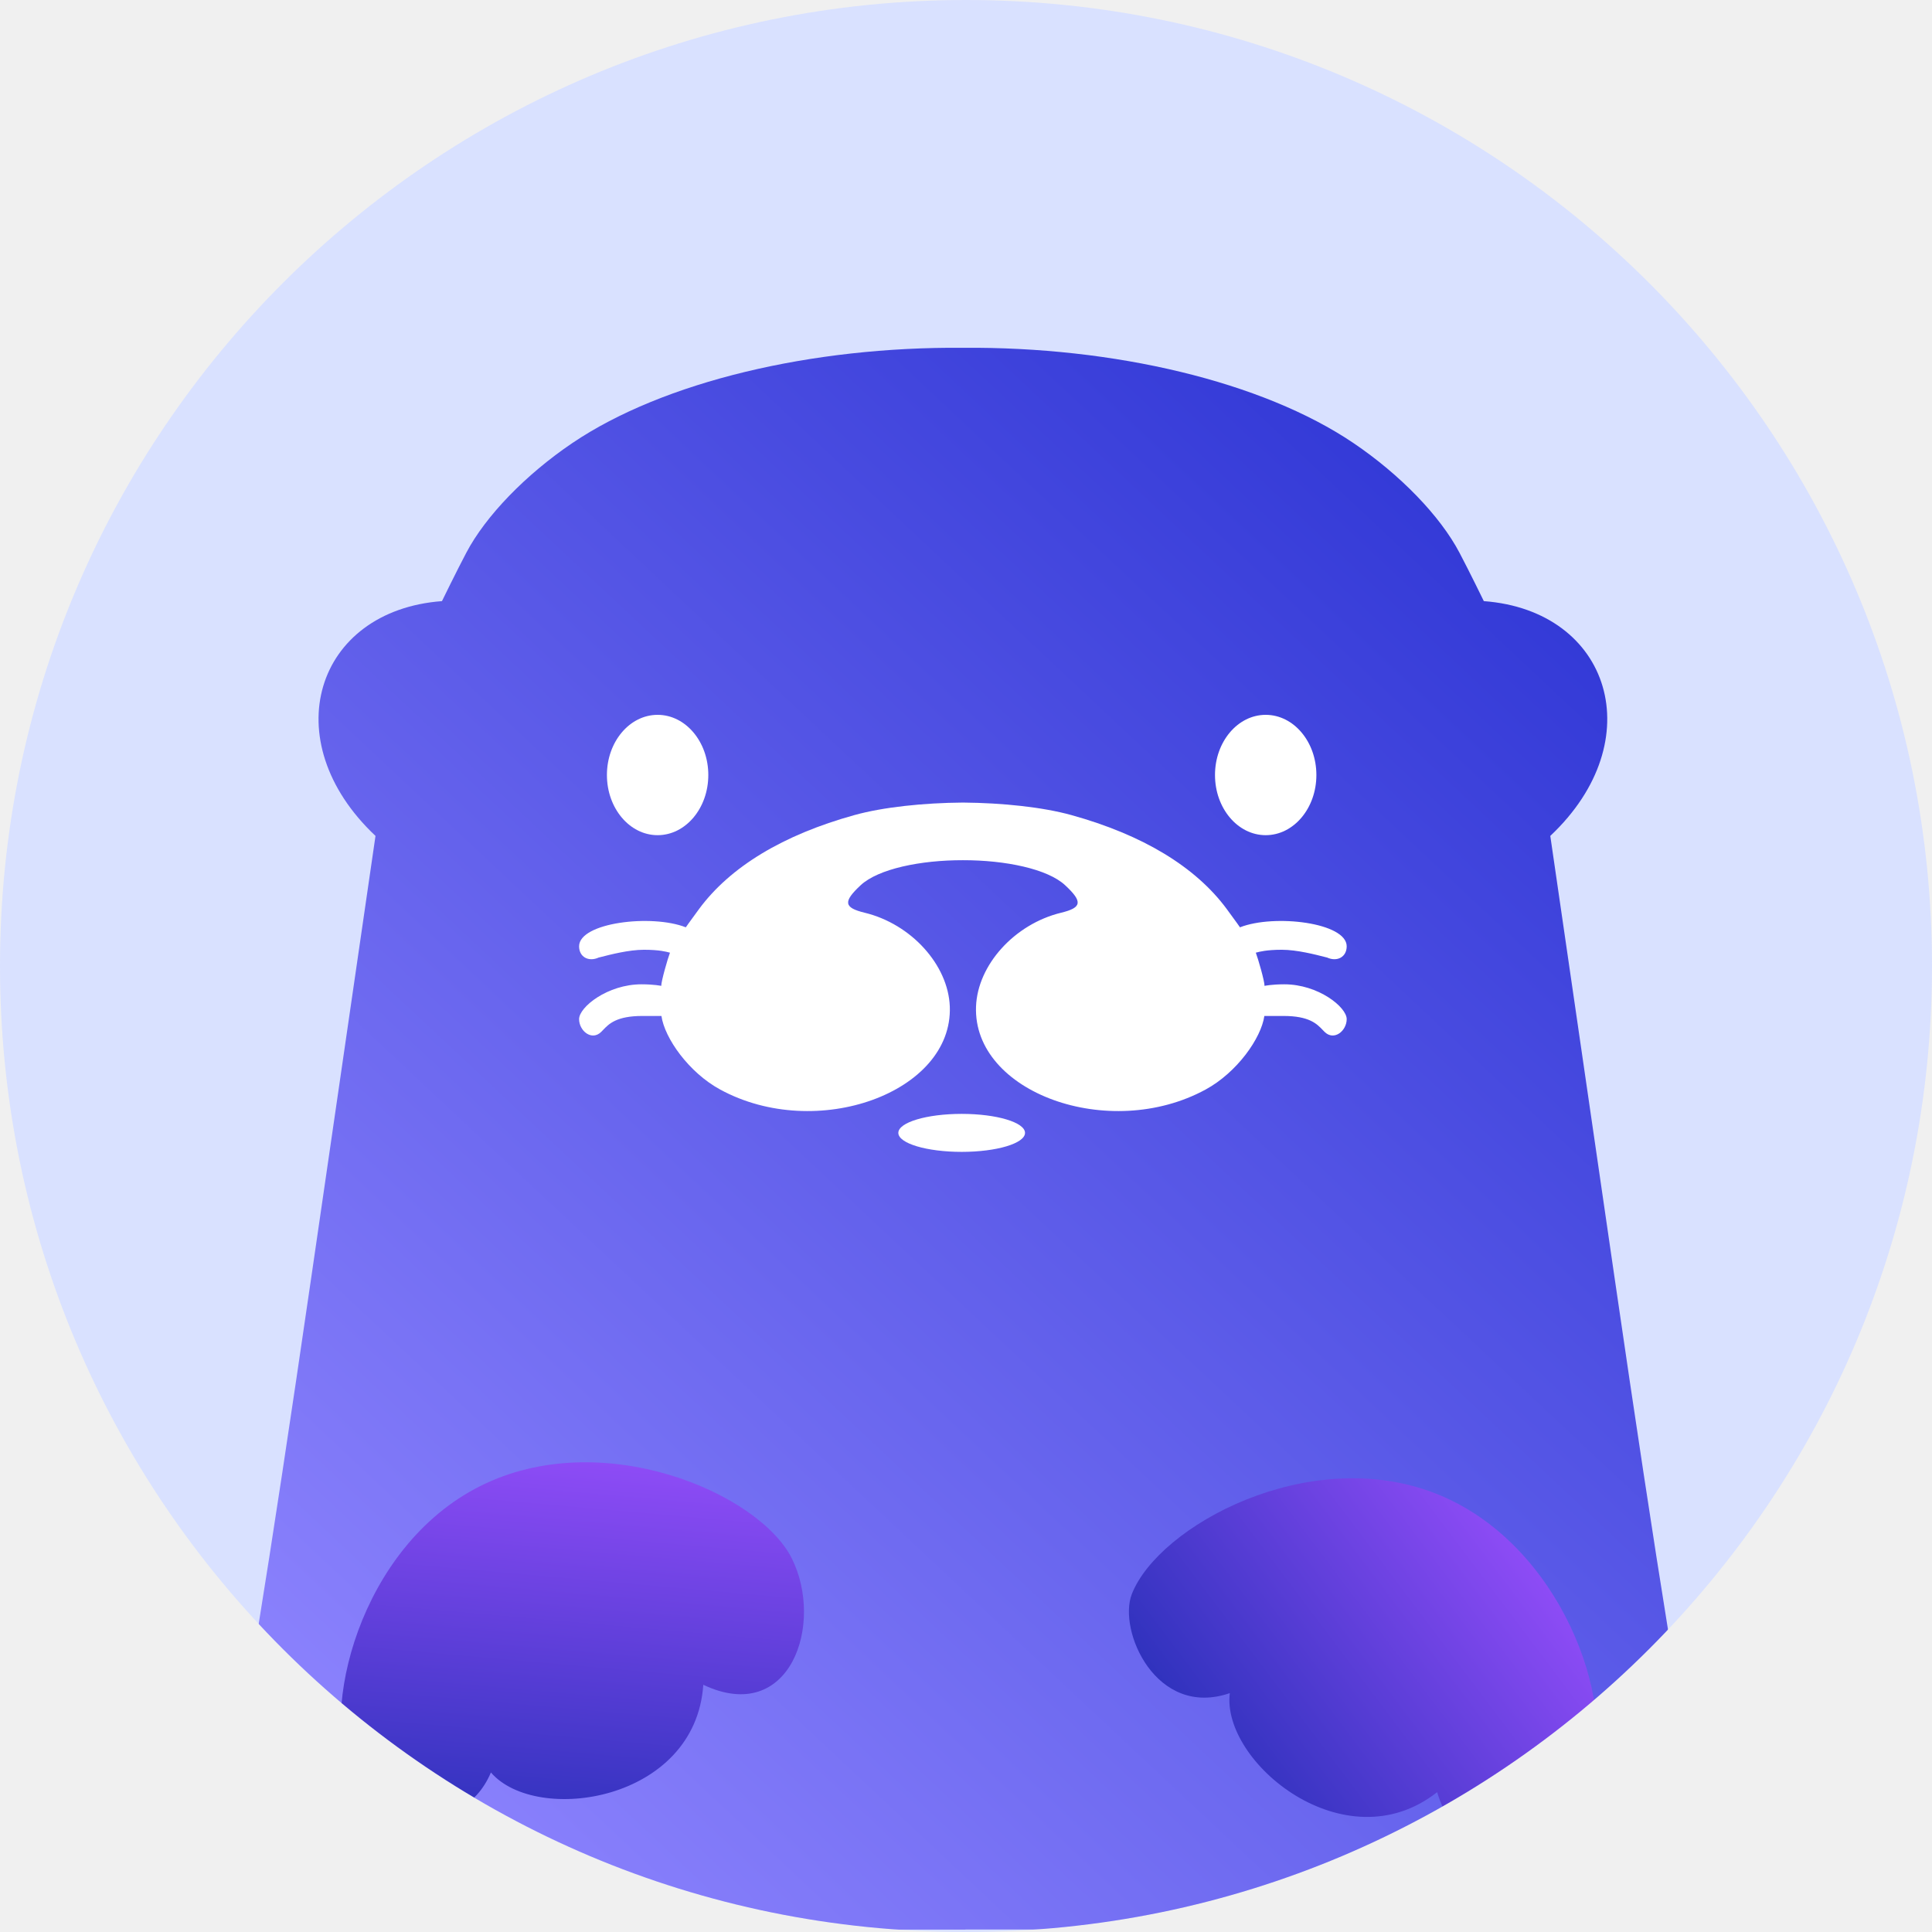
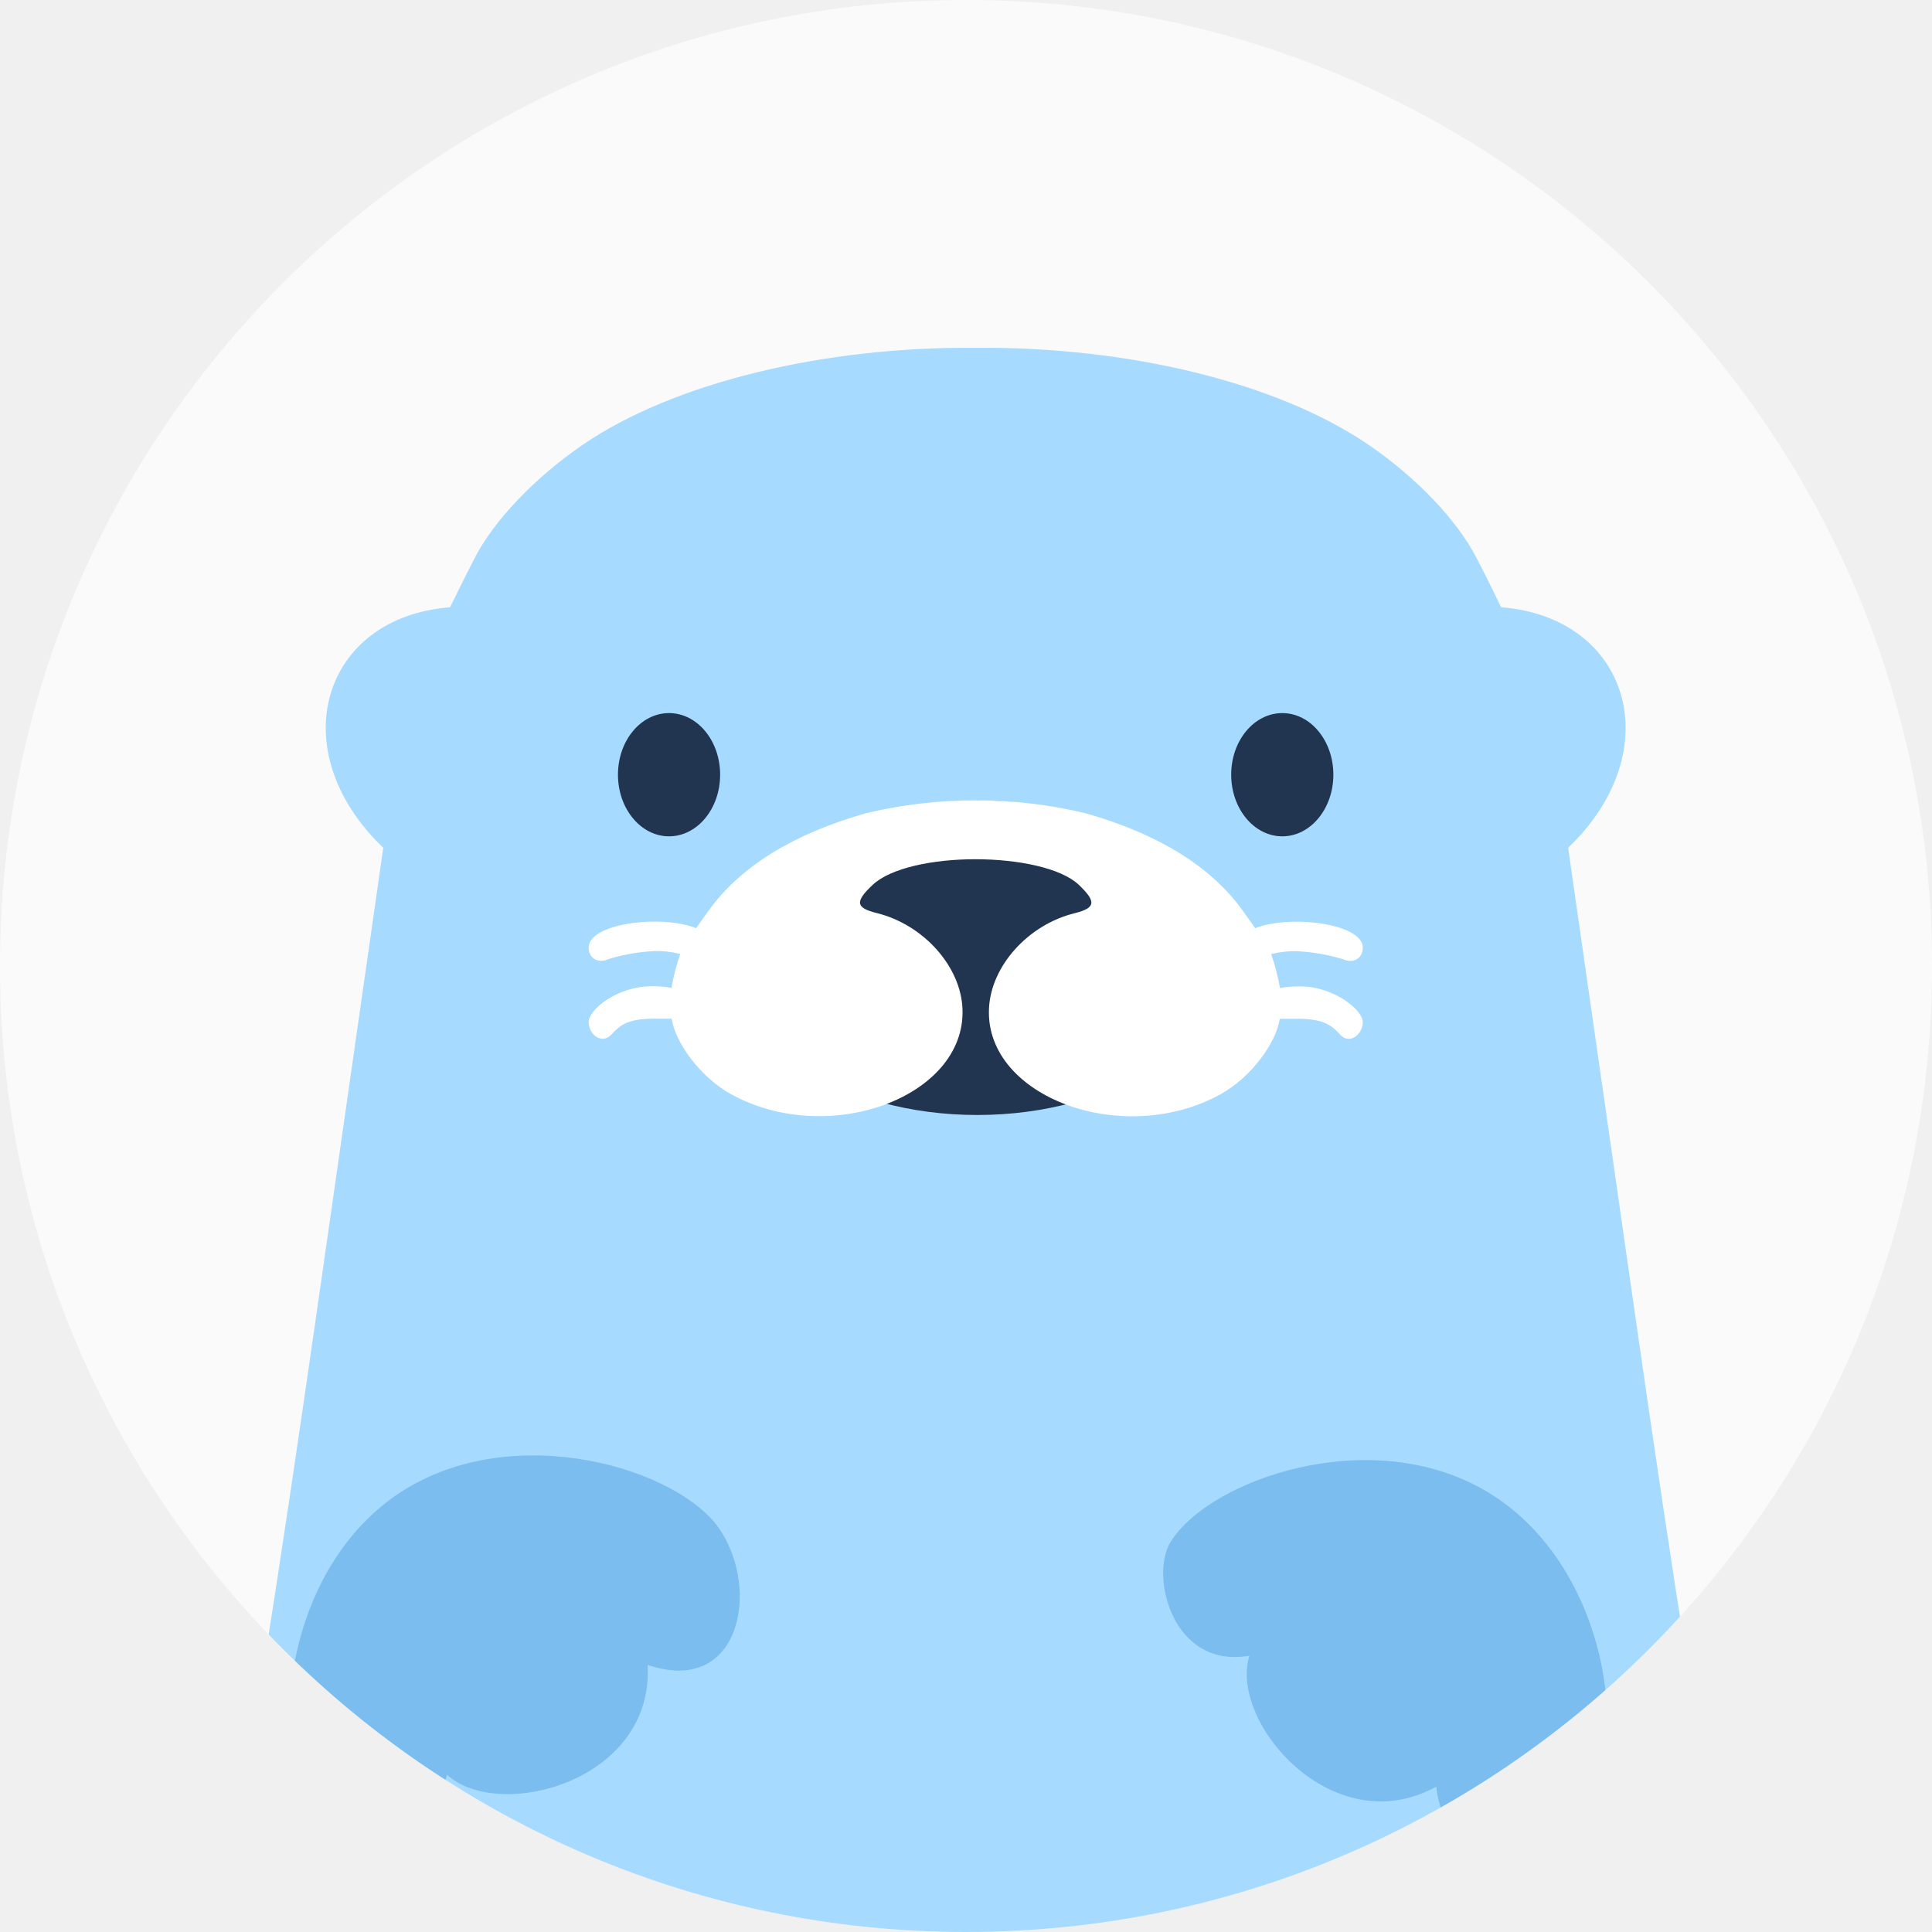
<svg xmlns="http://www.w3.org/2000/svg" width="42" height="42" viewBox="0 0 42 42" fill="none">
-   <circle cx="21" cy="21" r="21" fill="#D9E1FF" />
-   <mask id="mask0_13124_1577" style="mask-type:alpha" maskUnits="userSpaceOnUse" x="0" y="0" width="42" height="42">
-     <circle cx="21" cy="21" r="21" fill="url(#paint0_linear_13124_1577)" />
+   <circle cx="21" cy="21" r="21" fill="#FAFAFA" />
+   <mask id="mask0_13928_3582" style="mask-type:alpha" maskUnits="userSpaceOnUse" x="0" y="0" width="42" height="42">
+     <circle cx="21" cy="21" r="21" fill="url(#paint0_linear_13928_3582)" />
  </mask>
-   <g mask="url(#mask0_13124_1577)">
-     <ellipse cx="21.175" cy="23.31" rx="10.92" ry="12.81" fill="white" />
-     <path fill-rule="evenodd" clip-rule="evenodd" d="M8.353 41.948H20.988V41.946L33.512 41.948C36.764 41.948 37.49 41.914 37.49 41.762C37.49 41.659 37.265 40.621 36.99 39.455C36.663 38.068 36.008 34.024 35.096 27.754L33.702 18.172C35.906 16.097 35.011 13.274 32.257 13.068C32.257 13.068 31.947 12.431 31.728 12.016C31.308 11.217 30.437 10.317 29.422 9.631C27.442 8.293 24.208 7.533 20.933 7.561C17.657 7.533 14.424 8.293 12.443 9.631C11.428 10.317 10.557 11.217 10.137 12.016C9.918 12.431 9.608 13.068 9.608 13.068C6.854 13.274 5.959 16.097 8.163 18.172L6.769 27.754C5.857 34.024 5.202 38.068 4.875 39.455C4.6 40.621 4.375 41.659 4.375 41.762C4.375 41.914 5.101 41.948 8.353 41.948ZM20.933 17.447C20.073 17.454 19.198 17.546 18.575 17.719C17.023 18.149 15.875 18.843 15.197 19.761C14.974 20.063 14.909 20.159 14.909 20.159C14.161 19.866 12.589 20.057 12.589 20.572C12.589 20.804 12.795 20.916 13.015 20.816L13.048 20.808C13.267 20.752 13.671 20.647 13.999 20.647C14.334 20.647 14.49 20.691 14.543 20.705C14.557 20.709 14.564 20.711 14.565 20.709C14.516 20.838 14.375 21.325 14.375 21.432C14.375 21.432 14.221 21.398 13.945 21.398C13.209 21.398 12.589 21.893 12.589 22.155C12.589 22.41 12.864 22.637 13.071 22.431C13.083 22.418 13.095 22.406 13.108 22.393L13.108 22.393C13.237 22.258 13.401 22.086 13.966 22.086H14.379C14.448 22.568 14.972 23.314 15.657 23.686C17.75 24.825 20.718 23.752 20.648 21.881C20.613 20.975 19.809 20.088 18.798 19.842C18.343 19.732 18.324 19.603 18.71 19.244C19.091 18.889 20.011 18.698 20.932 18.7C21.854 18.698 22.774 18.889 23.155 19.244C23.541 19.603 23.522 19.732 23.067 19.842C22.056 20.088 21.252 20.975 21.218 21.881C21.147 23.752 24.115 24.825 26.208 23.686C26.893 23.314 27.417 22.568 27.486 22.086H27.899C28.464 22.086 28.628 22.258 28.757 22.393C28.764 22.399 28.77 22.405 28.776 22.412C28.782 22.418 28.788 22.424 28.794 22.431C29.001 22.637 29.276 22.41 29.276 22.155C29.276 21.893 28.657 21.398 27.92 21.398C27.644 21.398 27.49 21.432 27.49 21.432C27.49 21.325 27.349 20.838 27.3 20.709C27.301 20.711 27.308 20.709 27.322 20.705C27.375 20.691 27.531 20.647 27.866 20.647C28.194 20.647 28.599 20.752 28.817 20.808L28.85 20.816C29.07 20.916 29.276 20.804 29.276 20.572C29.276 20.057 27.704 19.866 26.956 20.159C26.956 20.159 26.891 20.063 26.668 19.761C25.99 18.843 24.842 18.149 23.291 17.719C22.667 17.546 21.792 17.454 20.933 17.447Z" fill="url(#paint1_linear_13124_1577)" />
+   <g mask="url(#mask0_13928_3582)">
    <ellipse cx="27.515" cy="16.848" rx="1.102" ry="1.308" fill="white" />
-     <ellipse cx="14.296" cy="16.848" rx="1.102" ry="1.308" fill="white" />
-     <ellipse cx="20.906" cy="24.627" rx="0.413" ry="1.377" transform="rotate(90 20.9056 24.6274)" fill="white" />
-     <path d="M7.646 38.672C6.934 37.252 7.798 33.63 10.44 32.306C13.081 30.981 16.5 32.456 17.212 33.876C17.924 35.296 17.181 37.519 15.289 36.626C15.118 39.167 11.658 39.675 10.672 38.532C10.009 40.092 8.027 39.431 7.646 38.672Z" fill="url(#paint2_linear_13124_1577)" />
-     <path d="M24.605 34.654C25.183 33.173 28.451 31.39 31.203 32.465C33.956 33.54 35.151 37.066 34.573 38.546C33.995 40.026 31.846 40.963 31.242 38.96C29.241 40.534 26.546 38.304 26.735 36.807C25.133 37.359 24.296 35.445 24.605 34.654Z" fill="url(#paint3_linear_13124_1577)" />
+     <ellipse cx="14.297" cy="16.848" rx="1.102" ry="1.308" fill="white" />
+     <ellipse cx="20.906" cy="24.628" rx="0.413" ry="1.377" transform="rotate(90 20.9058 24.6275)" fill="white" />
+     <path d="M7.647 38.672C6.934 37.252 7.798 33.63 10.44 32.306C13.082 30.981 16.5 32.456 17.212 33.876C17.925 35.296 17.182 37.519 15.289 36.626C15.118 39.167 11.658 39.675 10.672 38.532C10.01 40.092 8.027 39.431 7.647 38.672Z" fill="url(#paint1_linear_13928_3582)" />
+     <path d="M24.605 34.654C25.183 33.173 28.451 31.39 31.203 32.465C33.956 33.54 35.151 37.066 34.573 38.546C33.995 40.026 31.846 40.963 31.242 38.96C29.241 40.534 26.547 38.304 26.735 36.807C25.133 37.359 24.296 35.445 24.605 34.654Z" fill="url(#paint2_linear_13928_3582)" />
+     <g clip-path="url(#clip0_13928_3582)">
+       <path fill-rule="evenodd" clip-rule="evenodd" d="M37.801 42C37.709 41.557 37.566 40.916 37.407 40.23C37.076 38.808 36.416 34.667 35.497 28.244L34.09 18.43C36.313 16.304 35.411 13.413 32.633 13.202C32.633 13.202 32.32 12.549 32.095 12.123C31.671 11.303 30.793 10.384 29.769 9.682C27.776 8.311 24.509 7.533 21.211 7.561C17.913 7.533 14.645 8.311 12.649 9.682C11.624 10.389 10.747 11.306 10.323 12.123C10.102 12.549 9.784 13.202 9.784 13.202C7.008 13.413 6.109 16.304 8.332 18.43L6.926 28.244C6.005 34.67 5.346 38.808 5.015 40.23C4.854 40.916 4.72 41.559 4.62 42H37.801Z" fill="#A7DAFF" />
+       <ellipse cx="21.246" cy="20.821" rx="5.318" ry="3.418" fill="#213450" />
+       <path d="M25.442 33.53C26.273 32.165 29.803 30.925 32.325 32.427C34.848 33.929 35.407 37.601 34.577 38.97C33.748 40.338 31.466 40.919 31.222 38.841C28.976 40.075 26.713 37.441 27.161 35.994C25.486 36.285 24.998 34.261 25.442 33.53Z" fill="#7ABDEE" />
+       <path d="M27.876 18.181C28.489 18.181 28.986 17.581 28.986 16.841C28.986 16.101 28.489 15.502 27.876 15.502C27.262 15.502 26.765 16.101 26.765 16.841C26.765 17.581 27.262 18.181 27.876 18.181Z" fill="#213450" />
+       <path d="M14.544 18.181C15.158 18.181 15.655 17.581 15.655 16.841C15.655 16.101 15.158 15.502 14.544 15.502C13.931 15.502 13.434 16.101 13.434 16.841C13.434 17.581 13.931 18.181 14.544 18.181Z" fill="#213450" />
+       <path d="M23.363 19.852C22.344 20.103 21.532 21.012 21.499 21.941C21.427 23.855 24.42 24.955 26.532 23.789C27.223 23.406 27.752 22.643 27.821 22.148H28.238C28.807 22.148 28.973 22.325 29.104 22.461L29.14 22.501C29.349 22.713 29.626 22.481 29.626 22.22C29.626 21.958 29.001 21.443 28.258 21.443C28.113 21.44 27.968 21.452 27.825 21.479C27.782 21.226 27.718 20.979 27.633 20.738C27.633 20.738 27.642 20.738 27.655 20.738C27.834 20.692 28.019 20.672 28.204 20.679C28.529 20.696 28.851 20.751 29.163 20.843L29.196 20.852C29.419 20.953 29.626 20.839 29.626 20.601C29.626 20.073 28.041 19.879 27.286 20.178C27.286 20.178 27.221 20.08 26.995 19.768C26.311 18.828 25.154 18.117 23.589 17.677C22.025 17.305 20.397 17.305 18.832 17.677C17.268 18.117 16.11 18.828 15.426 19.768C15.2 20.077 15.135 20.178 15.135 20.178C14.38 19.876 12.797 20.07 12.797 20.598C12.797 20.836 13.004 20.951 13.226 20.85L13.26 20.84C13.572 20.748 13.894 20.693 14.219 20.676C14.403 20.669 14.588 20.689 14.768 20.735C14.781 20.735 14.789 20.735 14.789 20.735C14.705 20.976 14.641 21.224 14.598 21.476C14.455 21.449 14.31 21.437 14.165 21.44C13.421 21.44 12.797 21.947 12.797 22.217C12.797 22.486 13.074 22.71 13.283 22.498L13.319 22.459C13.454 22.322 13.615 22.146 14.185 22.146H14.602C14.671 22.639 15.2 23.402 15.89 23.786C18.003 24.952 20.995 23.853 20.924 21.938C20.89 21.01 20.078 20.101 19.059 19.849C18.6 19.735 18.581 19.604 18.971 19.236C19.36 18.869 20.283 18.677 21.212 18.679C22.141 18.68 23.07 18.871 23.453 19.236C23.837 19.602 23.822 19.738 23.363 19.852Z" fill="white" />
+       <path d="M6.724 39.048C5.841 37.717 6.258 34.026 8.721 32.432C11.184 30.839 14.771 31.925 15.654 33.258C16.537 34.591 16.072 36.875 14.079 36.193C14.221 38.732 10.841 39.609 9.719 38.582C9.25 40.202 7.197 39.761 6.724 39.048Z" fill="#7ABDEE" />
+     </g>
  </g>
  <defs>
-     <linearGradient id="paint0_linear_13124_1577" x1="38.922" y1="3.658" x2="16.529" y2="30.79" gradientUnits="userSpaceOnUse">
+     <linearGradient id="paint0_linear_13928_3582" x1="38.922" y1="3.658" x2="16.529" y2="30.79" gradientUnits="userSpaceOnUse">
      <stop stop-color="#1F85B6" />
      <stop offset="0.375" stop-color="#568DAE" />
      <stop offset="1" stop-color="#4D72AA" />
    </linearGradient>
-     <linearGradient id="paint1_linear_13124_1577" x1="34.474" y1="12.586" x2="7.754" y2="41.097" gradientUnits="userSpaceOnUse">
-       <stop stop-color="#3138D6" />
-       <stop offset="1" stop-color="#9086FF" />
-     </linearGradient>
-     <linearGradient id="paint2_linear_13124_1577" x1="9.328" y1="39.851" x2="10.181" y2="30.192" gradientUnits="userSpaceOnUse">
+     <linearGradient id="paint1_linear_13928_3582" x1="9.328" y1="39.851" x2="10.181" y2="30.192" gradientUnits="userSpaceOnUse">
      <stop stop-color="#2C31BB" />
      <stop offset="1" stop-color="#9D50FF" />
    </linearGradient>
-     <linearGradient id="paint3_linear_13124_1577" x1="24.855" y1="36.692" x2="32.6" y2="30.857" gradientUnits="userSpaceOnUse">
+     <linearGradient id="paint2_linear_13928_3582" x1="24.855" y1="36.692" x2="32.6" y2="30.858" gradientUnits="userSpaceOnUse">
      <stop stop-color="#2C31BB" />
      <stop offset="1" stop-color="#9D50FF" />
    </linearGradient>
+     <clipPath id="clip0_13928_3582">
+       <rect width="33.18" height="34.44" fill="white" transform="translate(4.62012 7.56006)" />
+     </clipPath>
  </defs>
</svg>
